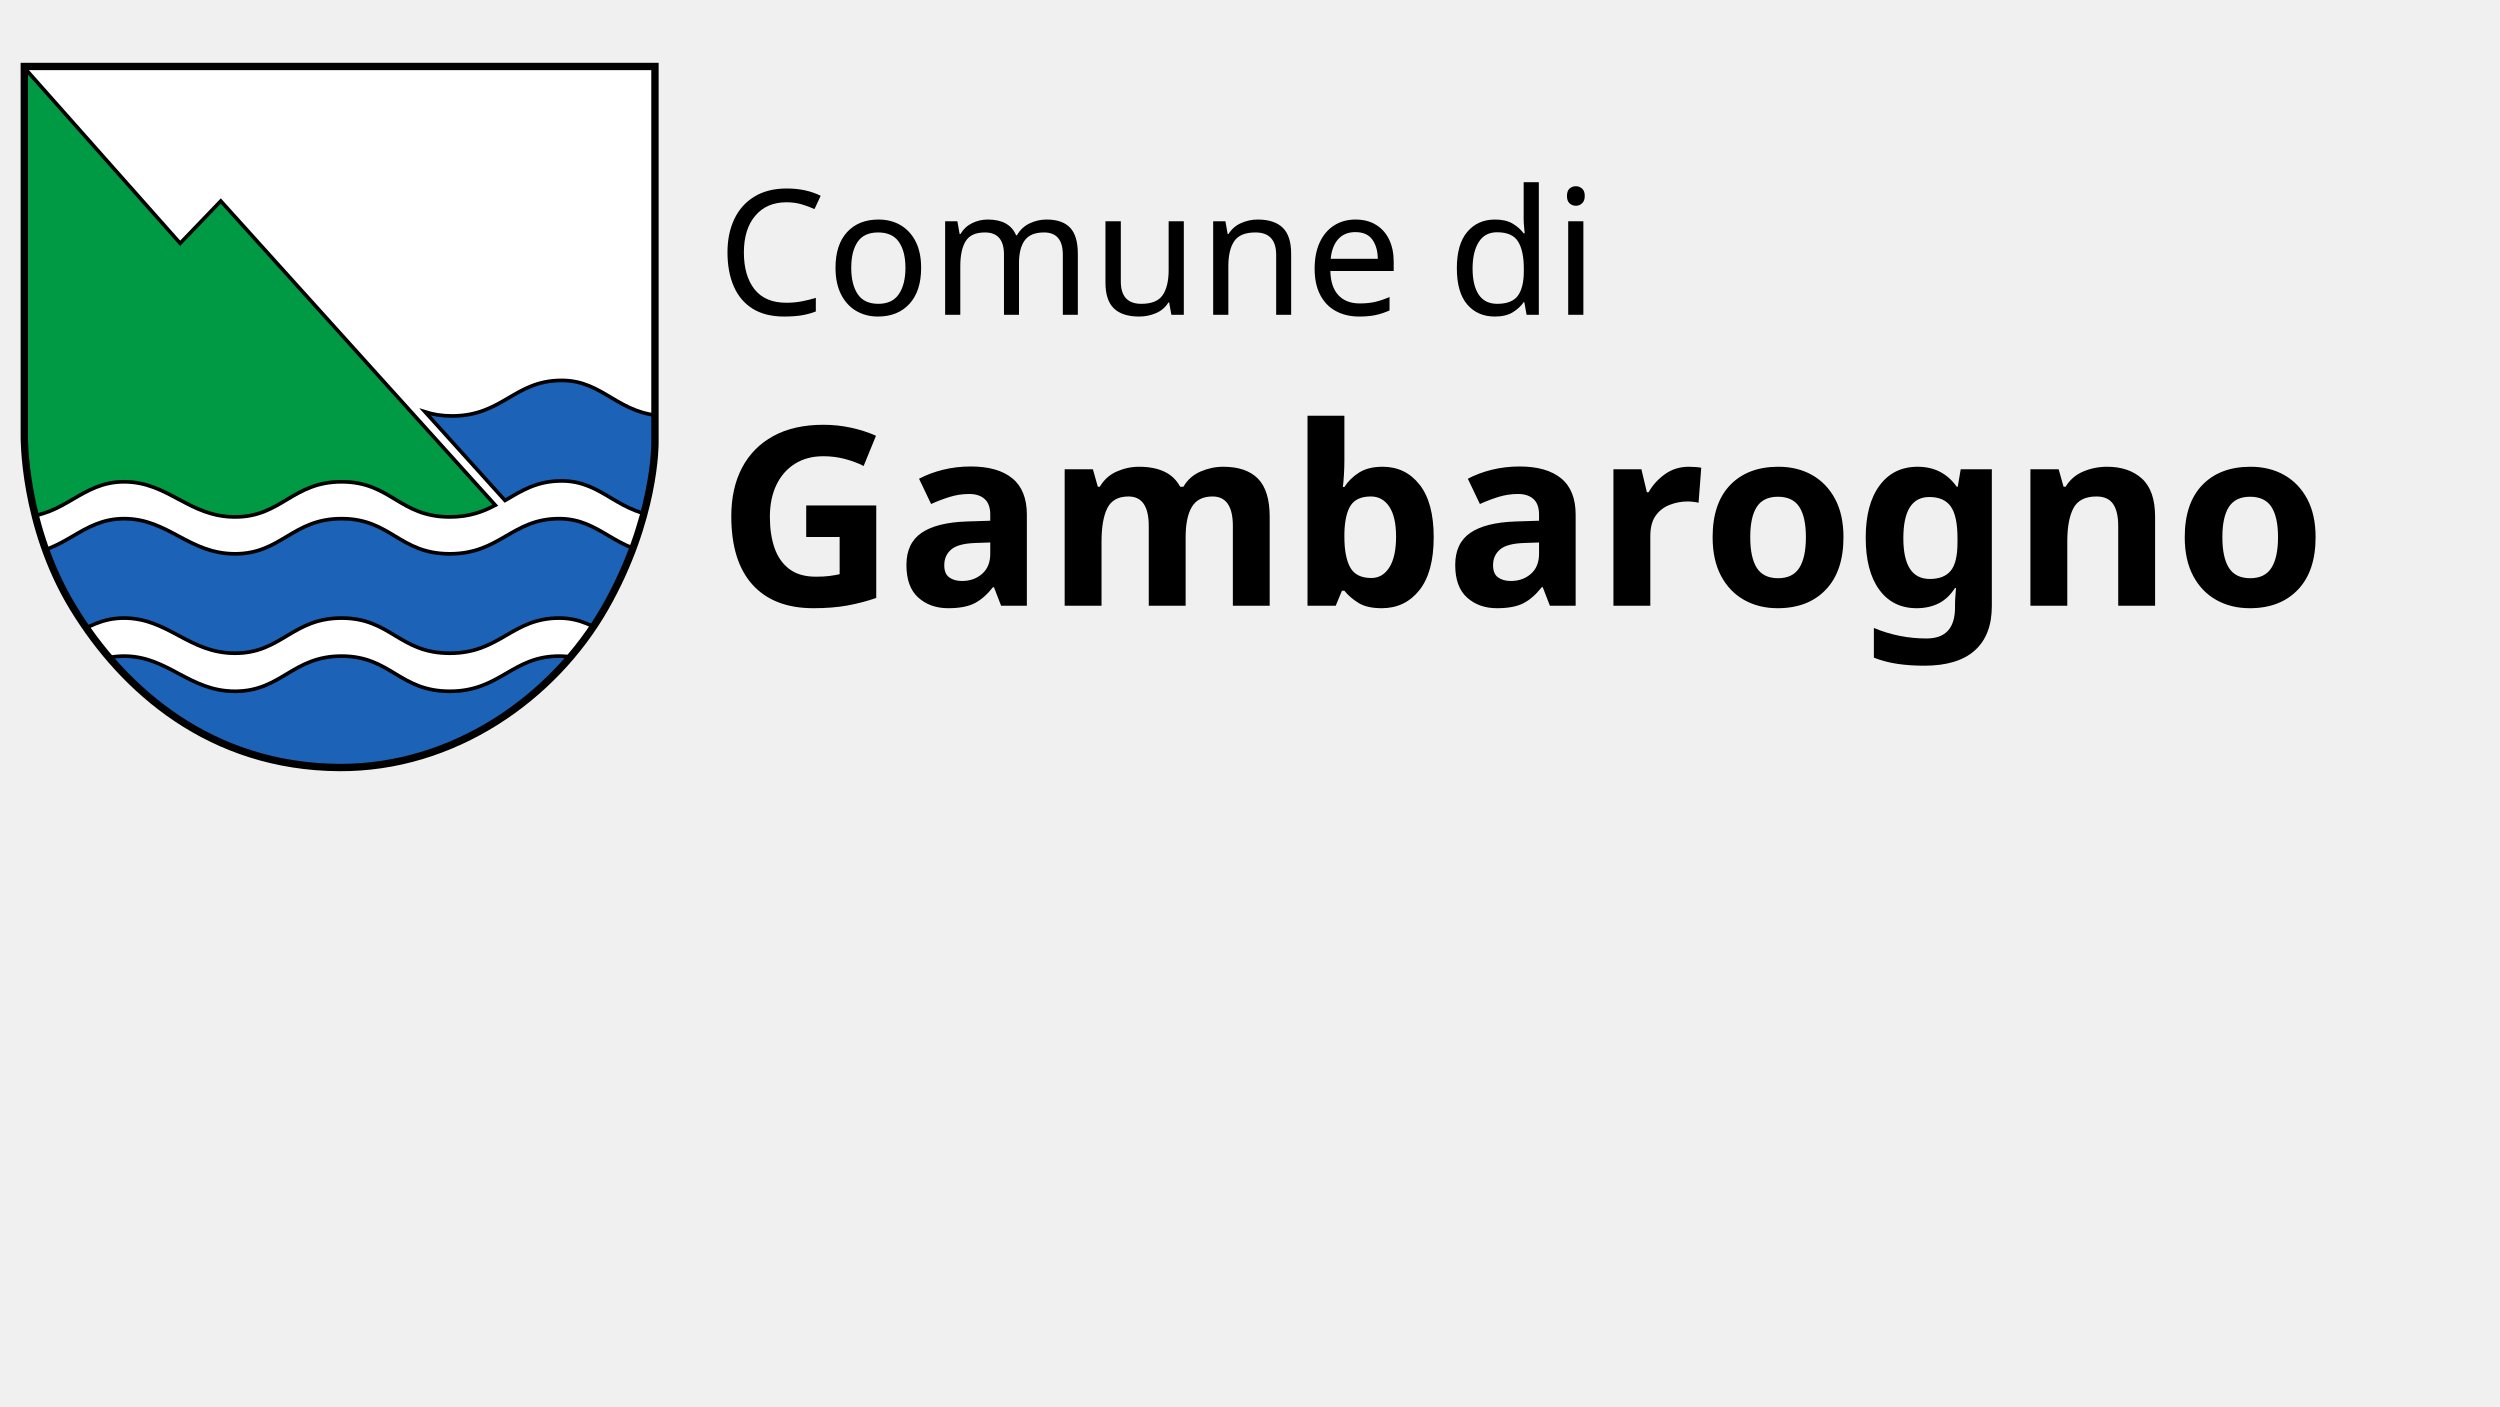
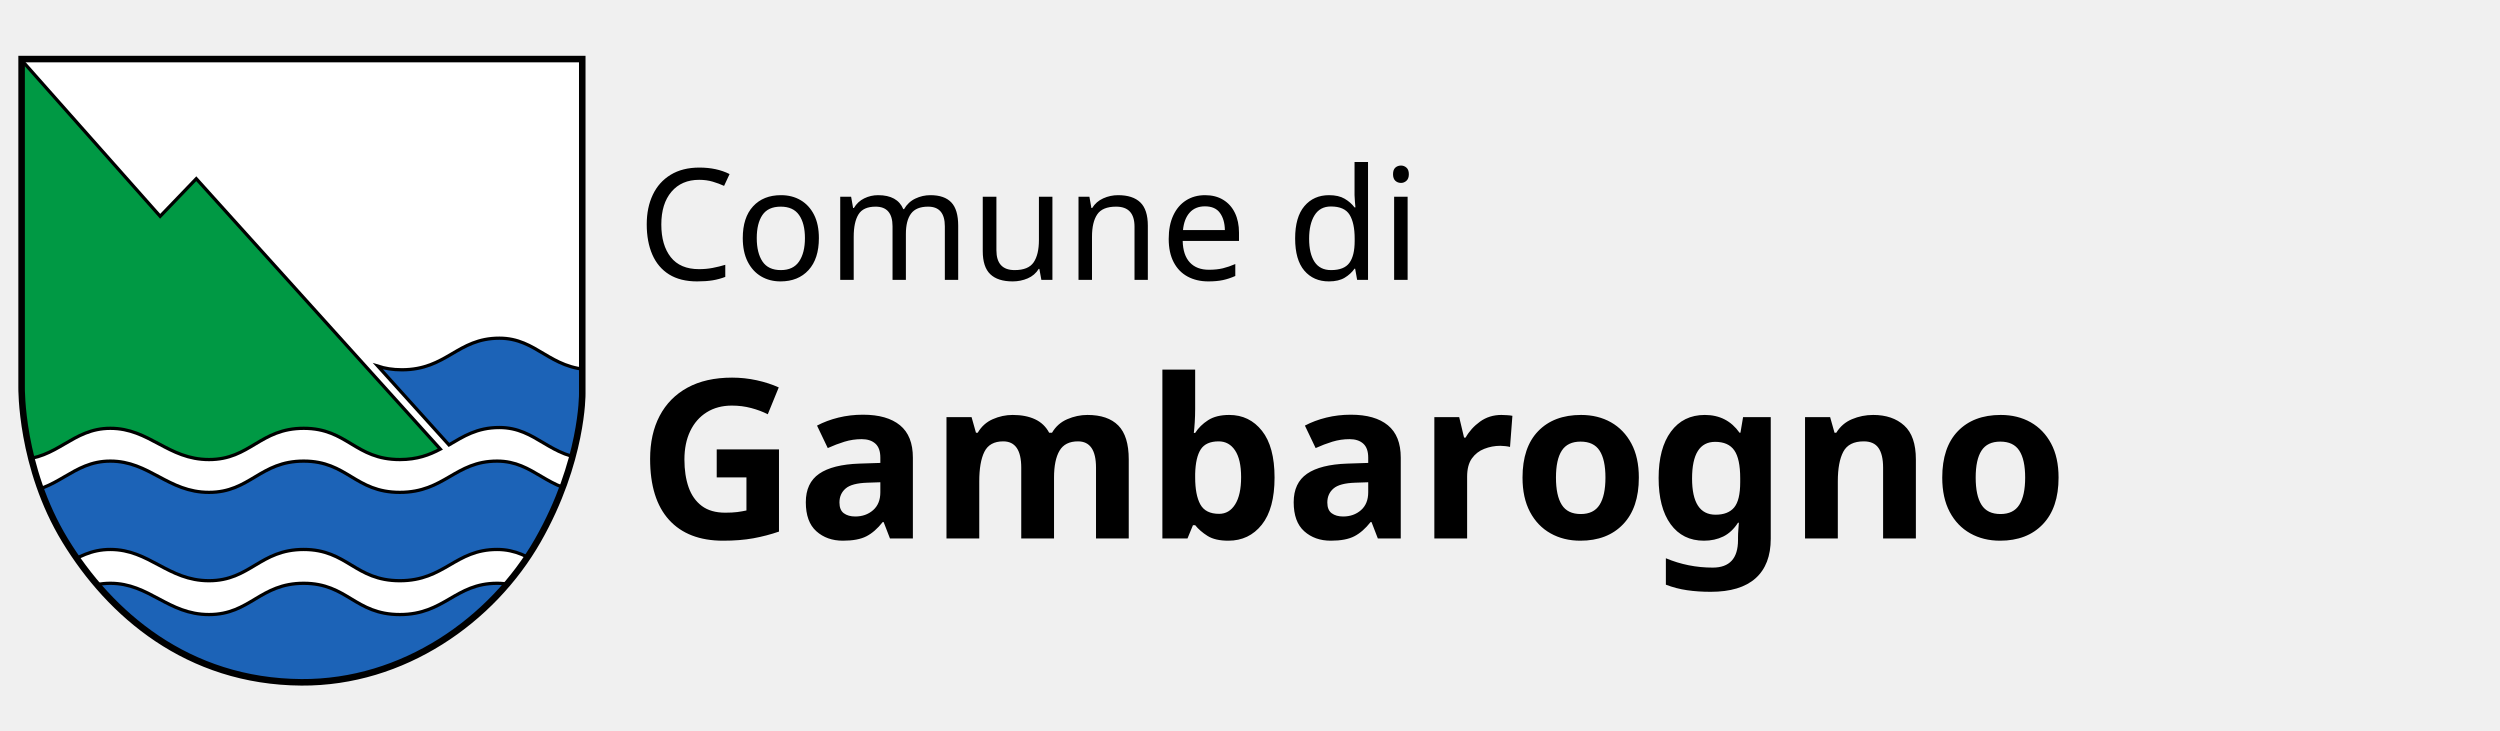
- <svg xmlns="http://www.w3.org/2000/svg" viewBox="0 0 1920 1080">
+ <svg xmlns="http://www.w3.org/2000/svg" viewBox="0 0 2159.73 630.72" style="max-height: 500px" width="2159.73" height="630.72">
  <defs>
    <style>
      .cls-1{font-family:'Source Sans 3', sans-serif;font-size:72px;fill:#000000}
      .cls-2{font-family:'Source Sans 3', sans-serif;font-size:72px;font-weight:bold;fill:#000000}
      .cls-3{fill:#ffffff}
      .cls-4{fill:#1c63b7}
      .cls-5{fill:none;stroke:#000000;stroke-width:2.823}
      .cls-6{fill:#009944}
      .cls-7{fill:none;stroke:#000000;stroke-width:5.645}
    </style>
    <clipPath id="clip-path-1">
      <path d="M-8017.012 9227.853 L5424.893 9227.853 L5424.893 -277.107 L-8017.012 -277.107 Z" />
    </clipPath>
    <clipPath id="clip-path-2">
      <path d="M18.665 51.094 L18.665 334.632 C18.665 334.632 17.547 403.388 56.204 466.849 C94.861 530.288 161.811 588.861 260.44 589.504 C348.243 590.069 425.218 535.978 464.666 466.849 C503.706 398.42 503.007 340.209 503.007 340.209 L503.007 51.094 Z" />
    </clipPath>
    <clipPath id="clip-path-3">
      <path d="M-8017.012 9227.853 L5424.893 9227.853 L5424.893 -277.107 L-8017.012 -277.107 Z" />
    </clipPath>
  </defs>
-   <g id="Layer_1" data-name="Layer 1">
-     <text transform="matrix(1.841 0 0 1.861 550.622 241.766)" x="0" y="0" xml:space="preserve" class="cls-1">
-       <tspan x="0" y="0">Comune di</tspan>
+   <g data-name="Layer 1" id="Layer_1">
+     <text class="cls-1" xml:space="preserve" y="0" x="0" transform="matrix(1.841 0 0 1.861 550.622 241.766)">
+       <tspan y="0" x="0">Comune di</tspan>
    </text>
-     <text transform="matrix(2.638 0 0 2.666 550.622 465.189)" x="0" y="0" xml:space="preserve" class="cls-2">
-       <tspan x="0" y="0">Gambarogno</tspan>
+     <text class="cls-2" xml:space="preserve" y="0" x="0" transform="matrix(2.638 0 0 2.666 550.622 465.189)">
+       <tspan y="0" x="0">Gambarogno</tspan>
    </text>
    <g id="Gambarogno.svg">
      <g clip-path="url(#clip-path-1)">
-         <path d="M18.665 334.586 L18.665 51.049 L503.007 51.049 L503.007 340.164 C503.007 340.164 503.707 398.375 464.666 466.804 C425.218 535.933 348.232 590.023 260.44 589.459 C161.822 588.815 94.861 530.242 56.204 466.804 C17.547 403.354 18.665 334.586 18.665 334.586" class="cls-3" />
+         <path class="cls-3" d="M18.665 334.586 L18.665 51.049 L503.007 51.049 L503.007 340.164 C503.007 340.164 503.707 398.375 464.666 466.804 C425.218 535.933 348.232 590.023 260.44 589.459 C161.822 588.815 94.861 530.242 56.204 466.804 C17.547 403.354 18.665 334.586 18.665 334.586" />
      </g>
      <g clip-path="url(#clip-path-2)">
-         <path d="M509.216 501.679 C472.614 501.115 461.764 474.674 429.441 474.674 C393.076 474.674 384.179 501.679 345.398 501.679 C306.605 501.679 300.136 474.674 262.326 474.674 C224.516 474.674 216.093 501.679 180.53 501.679 C144.966 501.679 129.217 474.674 95.267 474.674 C62.131 474.674 49.611 501.679 15.436 501.679 L15.447 425.347 C49.622 425.347 62.143 398.342 95.279 398.342 C129.228 398.342 144.989 425.347 180.541 425.347 C216.105 425.347 224.527 398.342 262.337 398.342 C300.148 398.342 306.617 425.347 345.409 425.347 C384.202 425.347 393.087 398.342 429.452 398.342 C461.776 398.342 472.625 424.783 509.228 425.347 Z" class="cls-4" />
-         <path d="M509.216 501.679 C472.614 501.115 461.764 474.674 429.441 474.674 C393.076 474.674 384.179 501.679 345.398 501.679 C306.605 501.679 300.136 474.674 262.326 474.674 C224.516 474.674 216.093 501.679 180.53 501.679 C144.966 501.679 129.217 474.674 95.267 474.674 C62.131 474.674 49.611 501.679 15.436 501.679 L15.447 425.347 C49.622 425.347 62.143 398.342 95.279 398.342 C129.228 398.342 144.989 425.347 180.541 425.347 C216.105 425.347 224.527 398.342 262.337 398.342 C300.148 398.342 306.617 425.347 345.409 425.347 C384.202 425.347 393.087 398.342 429.452 398.342 C461.776 398.342 472.625 424.783 509.228 425.347 Z" class="cls-5" />
-         <path d="M511.361 319.458 C474.68 318.894 463.808 292.159 431.405 292.159 C394.95 292.159 386.042 319.458 347.159 319.458 C339.064 319.458 332.381 318.261 326.51 316.387 L387.849 384.342 C400.347 377.094 411.953 369.337 431.394 369.337 C463.785 369.337 474.669 396.061 511.35 396.637 Z" class="cls-4" />
-         <path d="M511.361 319.458 C474.68 318.894 463.808 292.159 431.405 292.159 C394.95 292.159 386.042 319.458 347.159 319.458 C339.064 319.458 332.381 318.261 326.51 316.387 L387.849 384.342 C400.347 377.094 411.953 369.337 431.394 369.337 C463.785 369.337 474.669 396.061 511.35 396.637 Z" class="cls-5" />
-         <path d="M380.397 387.989 L169.555 154.387 L138.35 186.846 L11.01 43.327 L11.01 347.615 L11.676 373.21 L15.48 397.009 C49.655 397.009 62.176 370.015 95.312 370.015 C129.25 370.015 145.011 397.009 180.575 397.009 C216.138 397.009 224.56 370.015 262.371 370.015 C300.181 370.015 306.65 397.009 345.443 397.009 C360.47 397.009 371.003 392.956 380.397 387.989" class="cls-6" />
-         <path d="M380.397 387.989 L169.555 154.387 L138.35 186.846 L11.01 43.327 L11.01 347.615 L11.676 373.21 L15.48 397.009 C49.655 397.009 62.176 370.015 95.312 370.015 C129.25 370.015 145.011 397.009 180.575 397.009 C216.138 397.009 224.56 370.015 262.371 370.015 C300.181 370.015 306.65 397.009 345.443 397.009 C360.47 397.009 371.003 392.956 380.397 387.989 Z" class="cls-5" />
-         <path d="M509.216 607.241 C472.614 606.676 461.764 580.235 429.441 580.235 C393.076 580.235 384.179 607.241 345.398 607.241 C306.605 607.241 298.544 605.186 260.734 605.186 C222.924 605.186 216.093 607.241 180.53 607.241 C144.966 607.241 129.217 580.235 95.267 580.235 C62.131 580.235 49.611 607.241 15.436 607.241 L15.447 530.909 C49.622 530.909 62.143 503.903 95.279 503.903 C129.228 503.903 144.989 530.909 180.541 530.909 C216.105 530.909 224.527 503.903 262.337 503.903 C300.148 503.903 306.617 530.909 345.409 530.909 C384.202 530.909 393.087 503.903 429.452 503.903 C461.776 503.903 472.625 530.344 509.228 530.909 Z" class="cls-4" />
-         <path d="M509.216 607.241 C472.614 606.676 461.764 580.235 429.441 580.235 C393.076 580.235 384.179 607.241 345.398 607.241 C306.605 607.241 298.544 605.186 260.734 605.186 C222.924 605.186 216.093 607.241 180.53 607.241 C144.966 607.241 129.217 580.235 95.267 580.235 C62.131 580.235 49.611 607.241 15.436 607.241 L15.447 530.909 C49.622 530.909 62.143 503.903 95.279 503.903 C129.228 503.903 144.989 530.909 180.541 530.909 C216.105 530.909 224.527 503.903 262.337 503.903 C300.148 503.903 306.617 530.909 345.409 530.909 C384.202 530.909 393.087 503.903 429.452 503.903 C461.776 503.903 472.625 530.344 509.228 530.909 Z" class="cls-5" />
+         <path class="cls-4" d="M509.216 501.679 C472.614 501.115 461.764 474.674 429.441 474.674 C393.076 474.674 384.179 501.679 345.398 501.679 C306.605 501.679 300.136 474.674 262.326 474.674 C224.516 474.674 216.093 501.679 180.53 501.679 C144.966 501.679 129.217 474.674 95.267 474.674 C62.131 474.674 49.611 501.679 15.436 501.679 L15.447 425.347 C49.622 425.347 62.143 398.342 95.279 398.342 C129.228 398.342 144.989 425.347 180.541 425.347 C216.105 425.347 224.527 398.342 262.337 398.342 C300.148 398.342 306.617 425.347 345.409 425.347 C384.202 425.347 393.087 398.342 429.452 398.342 C461.776 398.342 472.625 424.783 509.228 425.347 Z" />
+         <path class="cls-5" d="M509.216 501.679 C472.614 501.115 461.764 474.674 429.441 474.674 C393.076 474.674 384.179 501.679 345.398 501.679 C306.605 501.679 300.136 474.674 262.326 474.674 C224.516 474.674 216.093 501.679 180.53 501.679 C144.966 501.679 129.217 474.674 95.267 474.674 C62.131 474.674 49.611 501.679 15.436 501.679 L15.447 425.347 C49.622 425.347 62.143 398.342 95.279 398.342 C129.228 398.342 144.989 425.347 180.541 425.347 C216.105 425.347 224.527 398.342 262.337 398.342 C300.148 398.342 306.617 425.347 345.409 425.347 C384.202 425.347 393.087 398.342 429.452 398.342 C461.776 398.342 472.625 424.783 509.228 425.347 Z" />
+         <path class="cls-4" d="M511.361 319.458 C474.68 318.894 463.808 292.159 431.405 292.159 C394.95 292.159 386.042 319.458 347.159 319.458 C339.064 319.458 332.381 318.261 326.51 316.387 L387.849 384.342 C400.347 377.094 411.953 369.337 431.394 369.337 C463.785 369.337 474.669 396.061 511.35 396.637 Z" />
+         <path class="cls-5" d="M511.361 319.458 C474.68 318.894 463.808 292.159 431.405 292.159 C394.95 292.159 386.042 319.458 347.159 319.458 C339.064 319.458 332.381 318.261 326.51 316.387 L387.849 384.342 C400.347 377.094 411.953 369.337 431.394 369.337 C463.785 369.337 474.669 396.061 511.35 396.637 Z" />
+         <path class="cls-6" d="M380.397 387.989 L169.555 154.387 L138.35 186.846 L11.01 43.327 L11.01 347.615 L11.676 373.21 L15.48 397.009 C49.655 397.009 62.176 370.015 95.312 370.015 C129.25 370.015 145.011 397.009 180.575 397.009 C216.138 397.009 224.56 370.015 262.371 370.015 C300.181 370.015 306.65 397.009 345.443 397.009 C360.47 397.009 371.003 392.956 380.397 387.989" />
+         <path class="cls-5" d="M380.397 387.989 L169.555 154.387 L138.35 186.846 L11.01 43.327 L11.01 347.615 L11.676 373.21 L15.48 397.009 C49.655 397.009 62.176 370.015 95.312 370.015 C129.25 370.015 145.011 397.009 180.575 397.009 C216.138 397.009 224.56 370.015 262.371 370.015 C300.181 370.015 306.65 397.009 345.443 397.009 C360.47 397.009 371.003 392.956 380.397 387.989 Z" />
+         <path class="cls-4" d="M509.216 607.241 C472.614 606.676 461.764 580.235 429.441 580.235 C393.076 580.235 384.179 607.241 345.398 607.241 C306.605 607.241 298.544 605.186 260.734 605.186 C222.924 605.186 216.093 607.241 180.53 607.241 C144.966 607.241 129.217 580.235 95.267 580.235 C62.131 580.235 49.611 607.241 15.436 607.241 L15.447 530.909 C49.622 530.909 62.143 503.903 95.279 503.903 C129.228 503.903 144.989 530.909 180.541 530.909 C216.105 530.909 224.527 503.903 262.337 503.903 C300.148 503.903 306.617 530.909 345.409 530.909 C384.202 530.909 393.087 503.903 429.452 503.903 C461.776 503.903 472.625 530.344 509.228 530.909 Z" />
+         <path class="cls-5" d="M509.216 607.241 C472.614 606.676 461.764 580.235 429.441 580.235 C393.076 580.235 384.179 607.241 345.398 607.241 C306.605 607.241 298.544 605.186 260.734 605.186 C222.924 605.186 216.093 607.241 180.53 607.241 C144.966 607.241 129.217 580.235 95.267 580.235 C62.131 580.235 49.611 607.241 15.436 607.241 L15.447 530.909 C49.622 530.909 62.143 503.903 95.279 503.903 C129.228 503.903 144.989 530.909 180.541 530.909 C216.105 530.909 224.527 503.903 262.337 503.903 C300.148 503.903 306.617 530.909 345.409 530.909 C384.202 530.909 393.087 503.903 429.452 503.903 C461.776 503.903 472.625 530.344 509.228 530.909 Z" />
      </g>
      <g clip-path="url(#clip-path-3)">
-         <path d="M18.665 334.586 L18.665 51.049 L503.007 51.049 L503.007 340.164 C503.007 340.164 503.707 398.375 464.666 466.804 C425.218 535.933 348.232 590.023 260.44 589.459 C161.822 588.815 94.861 530.242 56.204 466.804 C17.547 403.354 18.665 334.586 18.665 334.586 Z" class="cls-7" />
+         <path class="cls-7" d="M18.665 334.586 L18.665 51.049 L503.007 51.049 L503.007 340.164 C503.007 340.164 503.707 398.375 464.666 466.804 C425.218 535.933 348.232 590.023 260.44 589.459 C161.822 588.815 94.861 530.242 56.204 466.804 C17.547 403.354 18.665 334.586 18.665 334.586 Z" />
      </g>
    </g>
  </g>
</svg>
